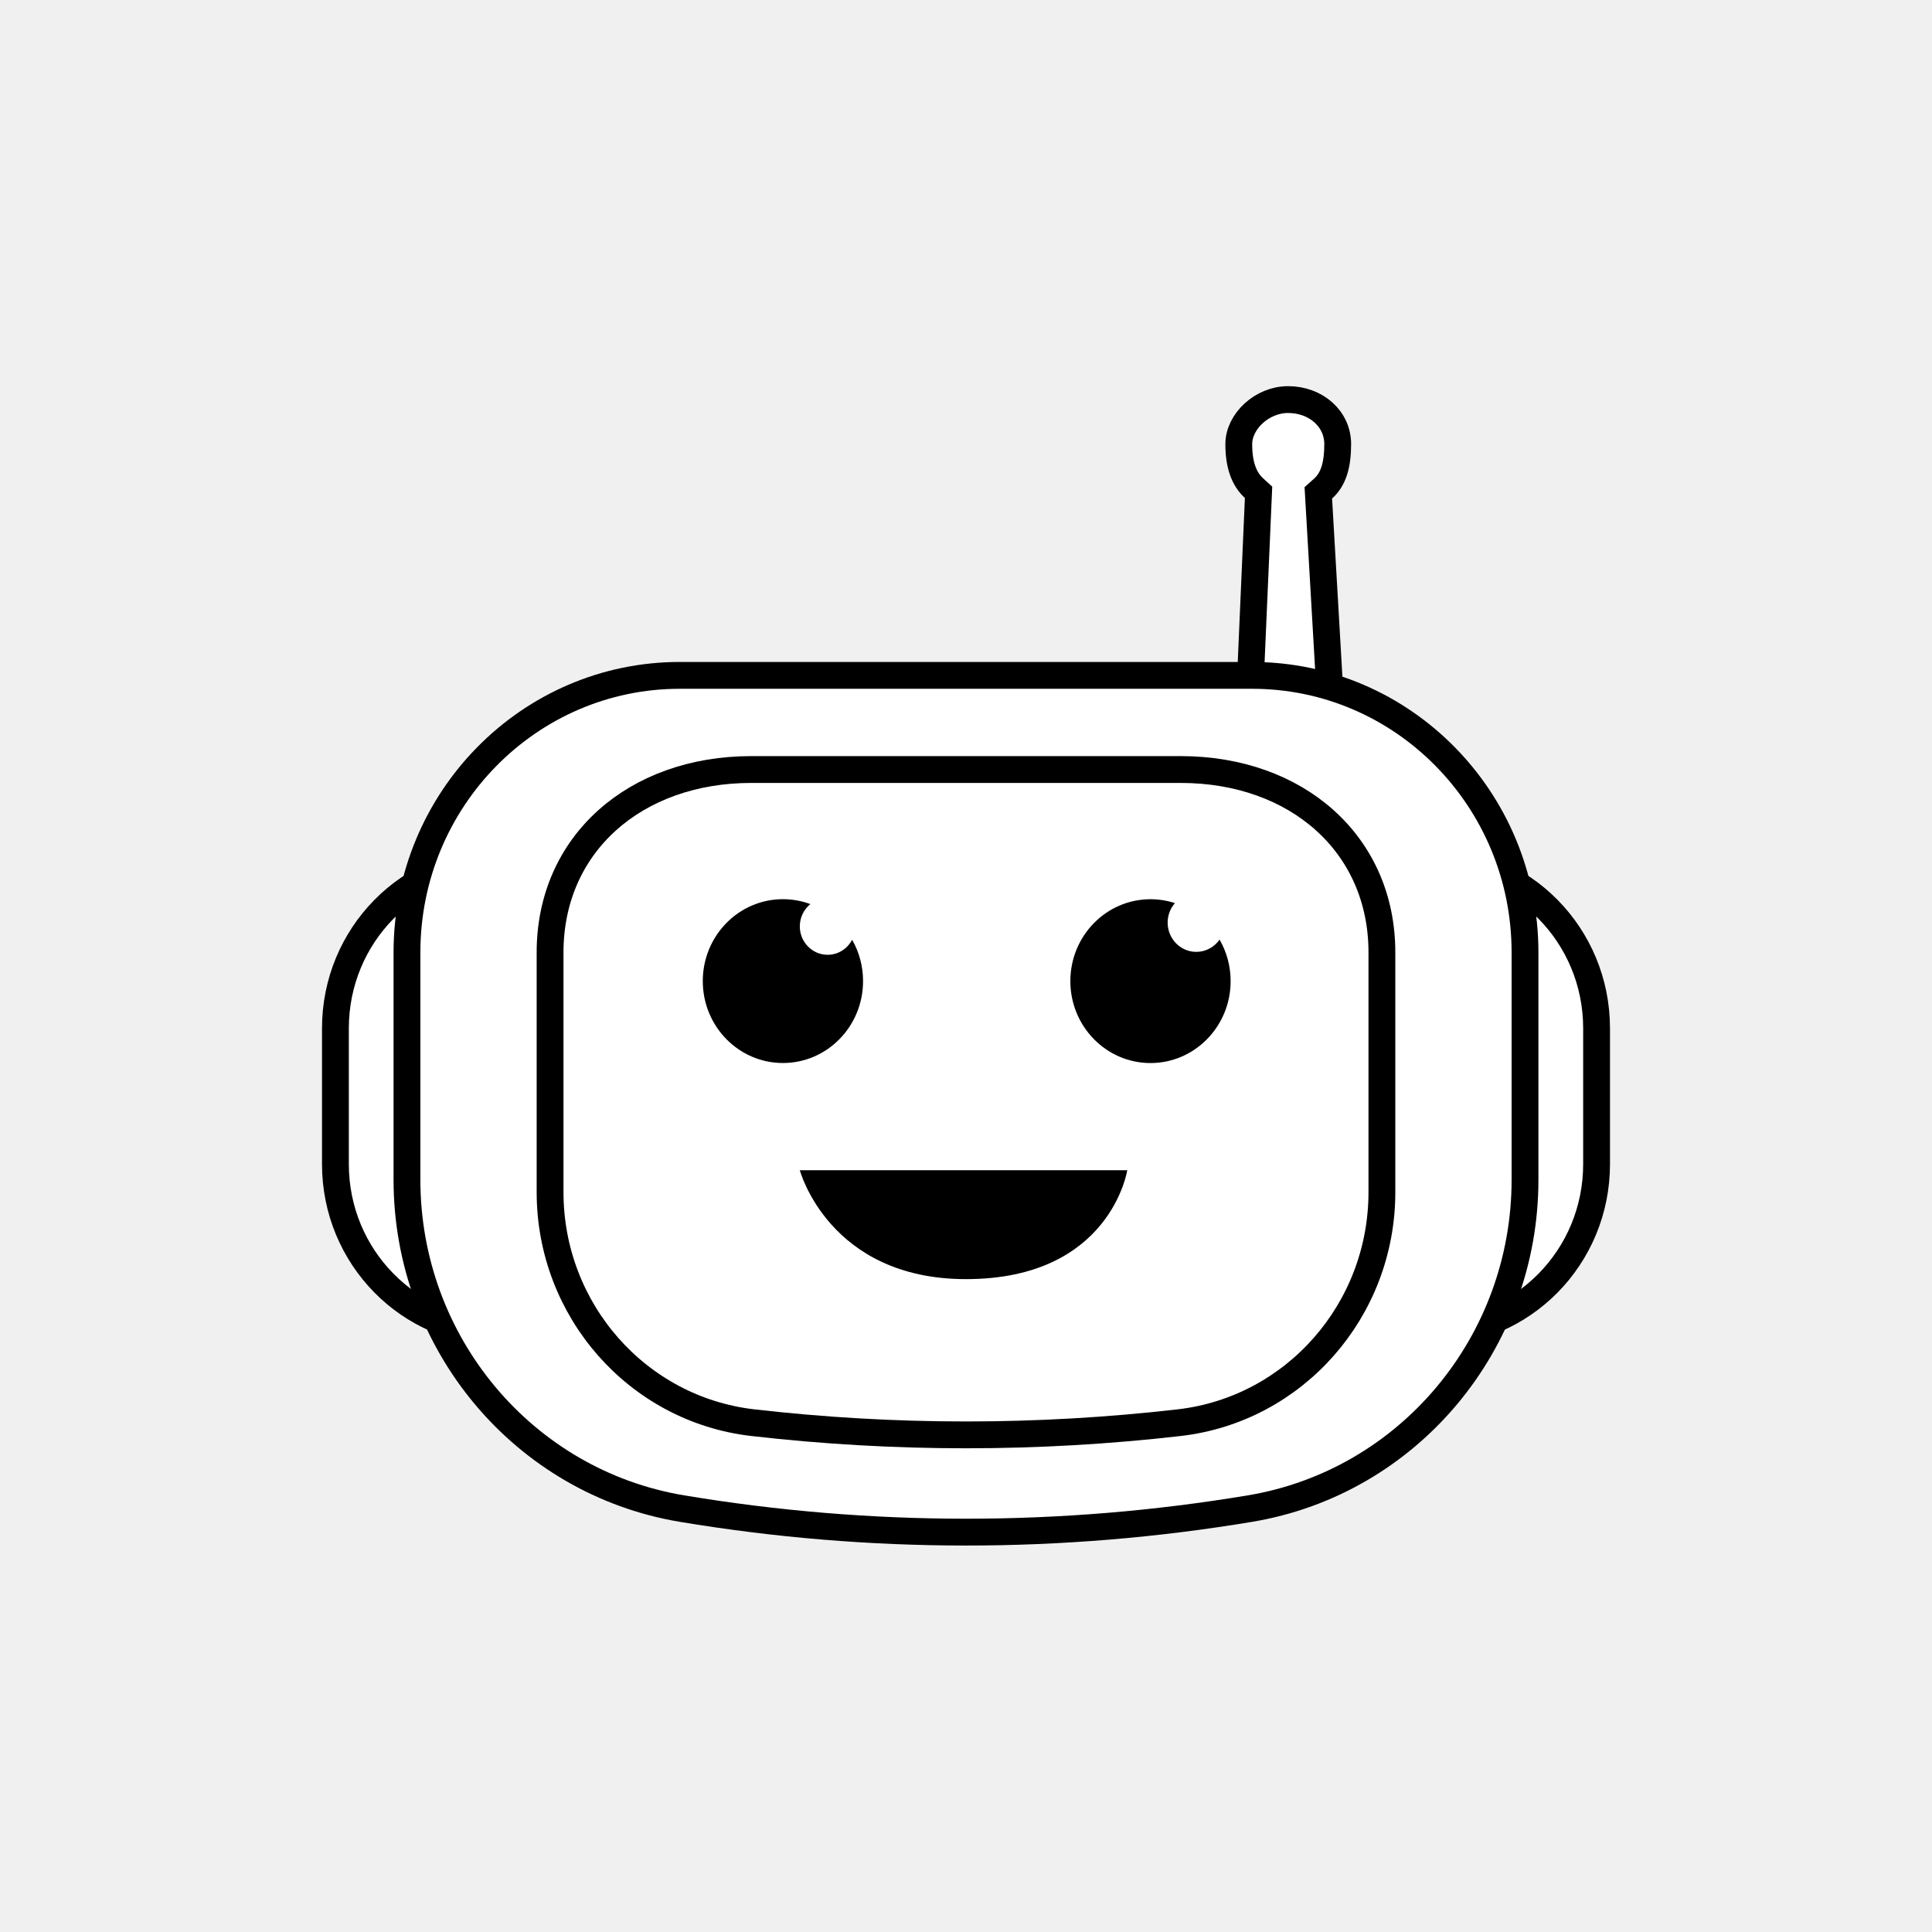
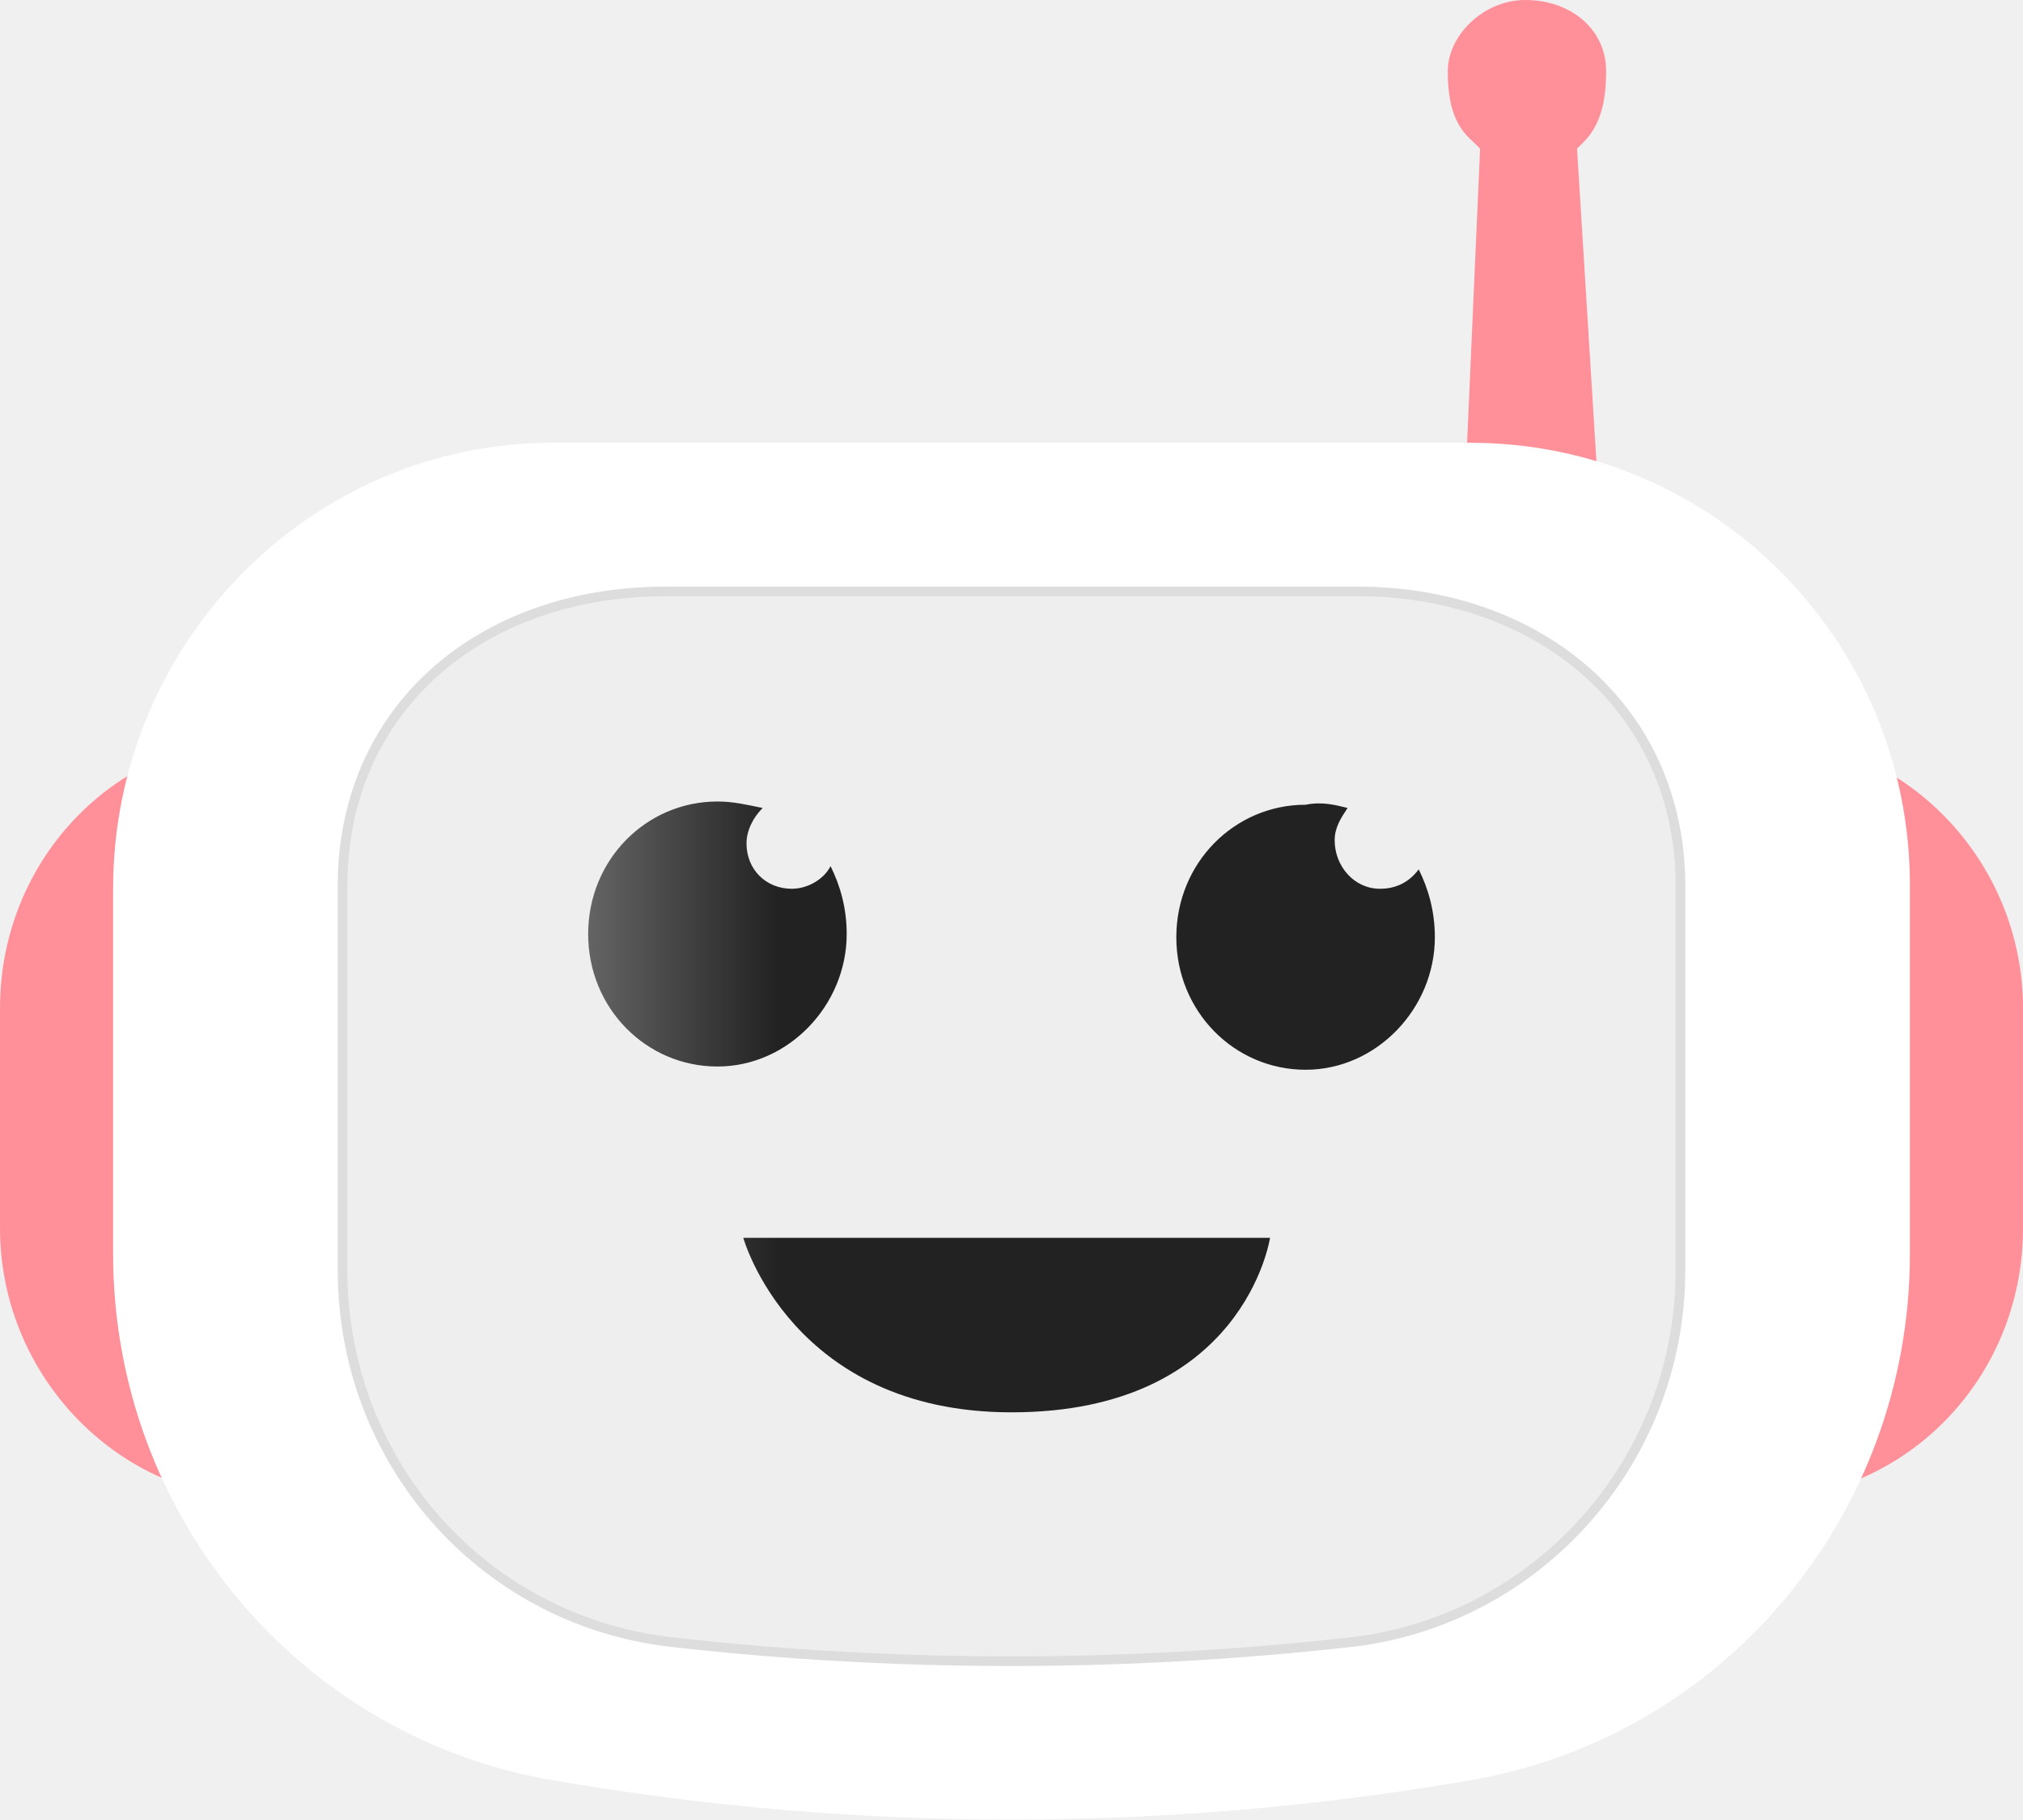
- <svg xmlns="http://www.w3.org/2000/svg" id="svg6" version="1.1" viewBox="0 0 30 30" height="30" width="30">
-   <defs id="defs10" />
-   <g style="fill:none;fill-rule:evenodd;stroke:none;stroke-width:1" transform="matrix(0.3125,0,0,0.3125023,5,5.873162)" id="cv-icon">
-     <g transform="translate(0,-3)" id="img/-ava/-4">
-       <g transform="translate(0,2.666667)" id="Group">
-         <path style="fill:#ffffff;fill-opacity:1;stroke:#000000;stroke-width:1.333" id="Shape" d="M 50.164,17.373 49.507,6.028 49.746,5.814 c 0.504,-0.453 0.724,-1.151 0.724,-2.206 0,-1.26 -1.083,-2.214 -2.469,-2.214 -1.29,0 -2.447,1.085 -2.447,2.214 0,0.994 0.242,1.714 0.755,2.185 L 46.537,6.002 46.042,17.373 Z m -41.275,6.906 c -4.539,0 -8.222,3.738 -8.222,8.353 v 6.755 c 0,4.615 3.683,8.353 8.222,8.353 H 55.111 c 4.539,0 8.222,-3.738 8.222,-8.353 v -6.755 c 0,-4.615 -3.683,-8.353 -8.222,-8.353 z" />
-         <path style="fill:#ffffff;fill-opacity:1;stroke:#000000;stroke-width:1.333;stroke-opacity:1" id="path7" d="M 46.222,15.098 H 17.778 c -7.484,0 -13.556,6.161 -13.556,13.765 v 11.298 c 0,8.111 5.786,15.025 13.665,16.339 9.346,1.559 18.879,1.559 28.225,0 7.879,-1.314 13.665,-8.229 13.665,-16.339 V 28.863 c 0,-7.604 -6.071,-13.765 -13.556,-13.765 z" />
-         <path style="fill:#ffffff;stroke:#000000;stroke-width:1.333" id="Rectangle-Copy-4" d="M 42.667,19.776 H 21.333 c -5.774,0 -10,3.703 -10,9.087 v 11.913 c 0,5.867 4.339,10.796 10.076,11.455 7.038,0.808 14.143,0.808 21.181,0 5.737,-0.659 10.076,-5.588 10.076,-11.455 V 28.863 c 0,-5.384 -4.226,-9.087 -10,-9.087 z" />
-         <path style="fill:#000000;fill-opacity:1" id="path10" d="m 23.742,39.686 h 16.271 c 0,0 -0.831,5.412 -8.013,5.412 -6.812,0 -8.258,-5.412 -8.258,-5.412 z m 0.523,-13.222 c -0.319,0.259 -0.523,0.658 -0.523,1.106 0,0.78 0.619,1.412 1.382,1.412 0.527,0 0.985,-0.302 1.218,-0.746 0.345,0.603 0.543,1.304 0.543,2.053 0,2.248 -1.783,4.07 -3.982,4.07 -2.199,0 -3.982,-1.822 -3.982,-4.07 0,-2.248 1.783,-4.07 3.982,-4.07 0.478,0 0.937,0.086 1.362,0.244 z m 18.118,-0.051 c -0.226,0.257 -0.363,0.597 -0.363,0.97 0,0.803 0.637,1.454 1.422,1.454 0.477,0 0.9,-0.241 1.158,-0.609 0.349,0.605 0.549,1.31 0.549,2.063 0,2.248 -1.783,4.07 -3.982,4.07 -2.199,0 -3.982,-1.822 -3.982,-4.07 0,-2.248 1.783,-4.07 3.982,-4.07 0.424,0 0.833,0.068 1.216,0.193 z" />
-       </g>
-     </g>
+ <svg xmlns="http://www.w3.org/2000/svg" height="12.578" width="13.985" xml:space="preserve" viewBox="0 0 13.985 12.578" y="0px" x="0px" id="svg6" version="1.1">
+   <defs id="defs22" />
+   <style id="style2" type="text/css">
+ 	.st0{fill:url(#rect2475-2_1_);}
+ 	.st1{fill-rule:evenodd;clip-rule:evenodd;fill:#FF9099;}
+ 	.st2{fill-rule:evenodd;clip-rule:evenodd;fill:#FFFFFF;}
+ 	.st3{fill-rule:evenodd;clip-rule:evenodd;fill:#EEEEEE;stroke:#DDDDDD;stroke-width:0.298;stroke-miterlimit:10;}
+ 	.st4{fill-rule:evenodd;clip-rule:evenodd;fill:url(#path10_1_);}
+ </style>
+   <linearGradient gradientTransform="matrix(1,0,0,-1,0,32)" y2="1.944" x2="14.984" y1="31.832" x1="15.016" gradientUnits="userSpaceOnUse" id="rect2475-2_1_">
+     <stop id="stop5" style="stop-color:#646464" offset="0" />
+     <stop id="stop7" style="stop-color:#222222" offset="1" />
+   </linearGradient>
+   <g transform="matrix(0.2234043,0,0,0.2234059,-0.156383,-0.2457465)" id="cv-icon">
+     <path d="M 50.2,17 49.5,5.7 49.7,5.5 C 50.2,5 50.4,4.3 50.4,3.3 50.4,2 49.3,1.1 47.9,1.1 c -1.3,0 -2.4,1.1 -2.4,2.2 0,1 0.2,1.7 0.8,2.2 L 46.5,5.7 46,17 Z M 8.9,23.9 c -4.5,0 -8.2,3.7 -8.2,8.4 v 6.8 c 0,4.6 3.7,8.4 8.2,8.4 h 46.2 c 4.5,0 8.2,-3.7 8.2,-8.4 v -6.8 c 0,-4.6 -3.7,-8.4 -8.2,-8.4 z" class="st1" id="Shape" />
+     <path d="M 46.2,14.8 H 17.8 C 10.3,14.8 4.2,21 4.2,28.6 v 11.3 c 0,8.1 5.8,15 13.7,16.3 9.3,1.6 18.9,1.6 28.2,0 C 54,54.9 59.8,48 59.8,39.9 V 28.5 c 0,-7.6 -6.1,-13.7 -13.6,-13.7 z" class="st2" id="path7" />
+     <path d="M 42.7,19.4 H 21.3 c -5.8,0 -10,3.7 -10,9.1 v 11.9 c 0,5.9 4.3,10.8 10.1,11.5 7,0.8 14.1,0.8 21.2,0 5.7,-0.7 10.1,-5.6 10.1,-11.5 V 28.5 c 0,-5.4 -4.3,-9.1 -10,-9.1 z" class="st3" id="Rectangle-Copy-4" />
+     <linearGradient gradientTransform="matrix(0.2234,0,0,-0.2234,-631.7687,-616.0897)" y2="-2915.838" x2="2938.834" y1="-2915.838" x1="2912.606" gradientUnits="userSpaceOnUse" id="path10_1_">
+       <stop id="stop14" style="stop-color:#646464" offset="0" />
+       <stop id="stop16" style="stop-color:#222222" offset="1" />
+     </linearGradient>
+     <path style="fill:url(#path10_1_)" d="M 23.7,39.4 H 40 c 0,0 -0.8,5.4 -8,5.4 -6.8,0 -8.3,-5.4 -8.3,-5.4 z m 0.6,-13.3 c -0.3,0.3 -0.5,0.7 -0.5,1.1 0,0.8 0.6,1.4 1.4,1.4 0.5,0 1,-0.3 1.2,-0.7 0.3,0.6 0.5,1.3 0.5,2.1 0,2.2 -1.8,4.1 -4,4.1 -2.2,0 -4,-1.8 -4,-4.1 0,-2.3 1.8,-4.1 4,-4.1 0.5,0 0.9,0.1 1.4,0.2 z m 18.1,0 c -0.2,0.3 -0.4,0.6 -0.4,1 0,0.8 0.6,1.5 1.4,1.5 0.5,0 0.9,-0.2 1.2,-0.6 0.3,0.6 0.5,1.3 0.5,2.1 0,2.2 -1.8,4.1 -4,4.1 -2.2,0 -4,-1.8 -4,-4.1 0,-2.3 1.8,-4.1 4,-4.1 0.5,-0.1 0.9,0 1.3,0.1 z" class="st4" id="path10" />
  </g>
</svg>
